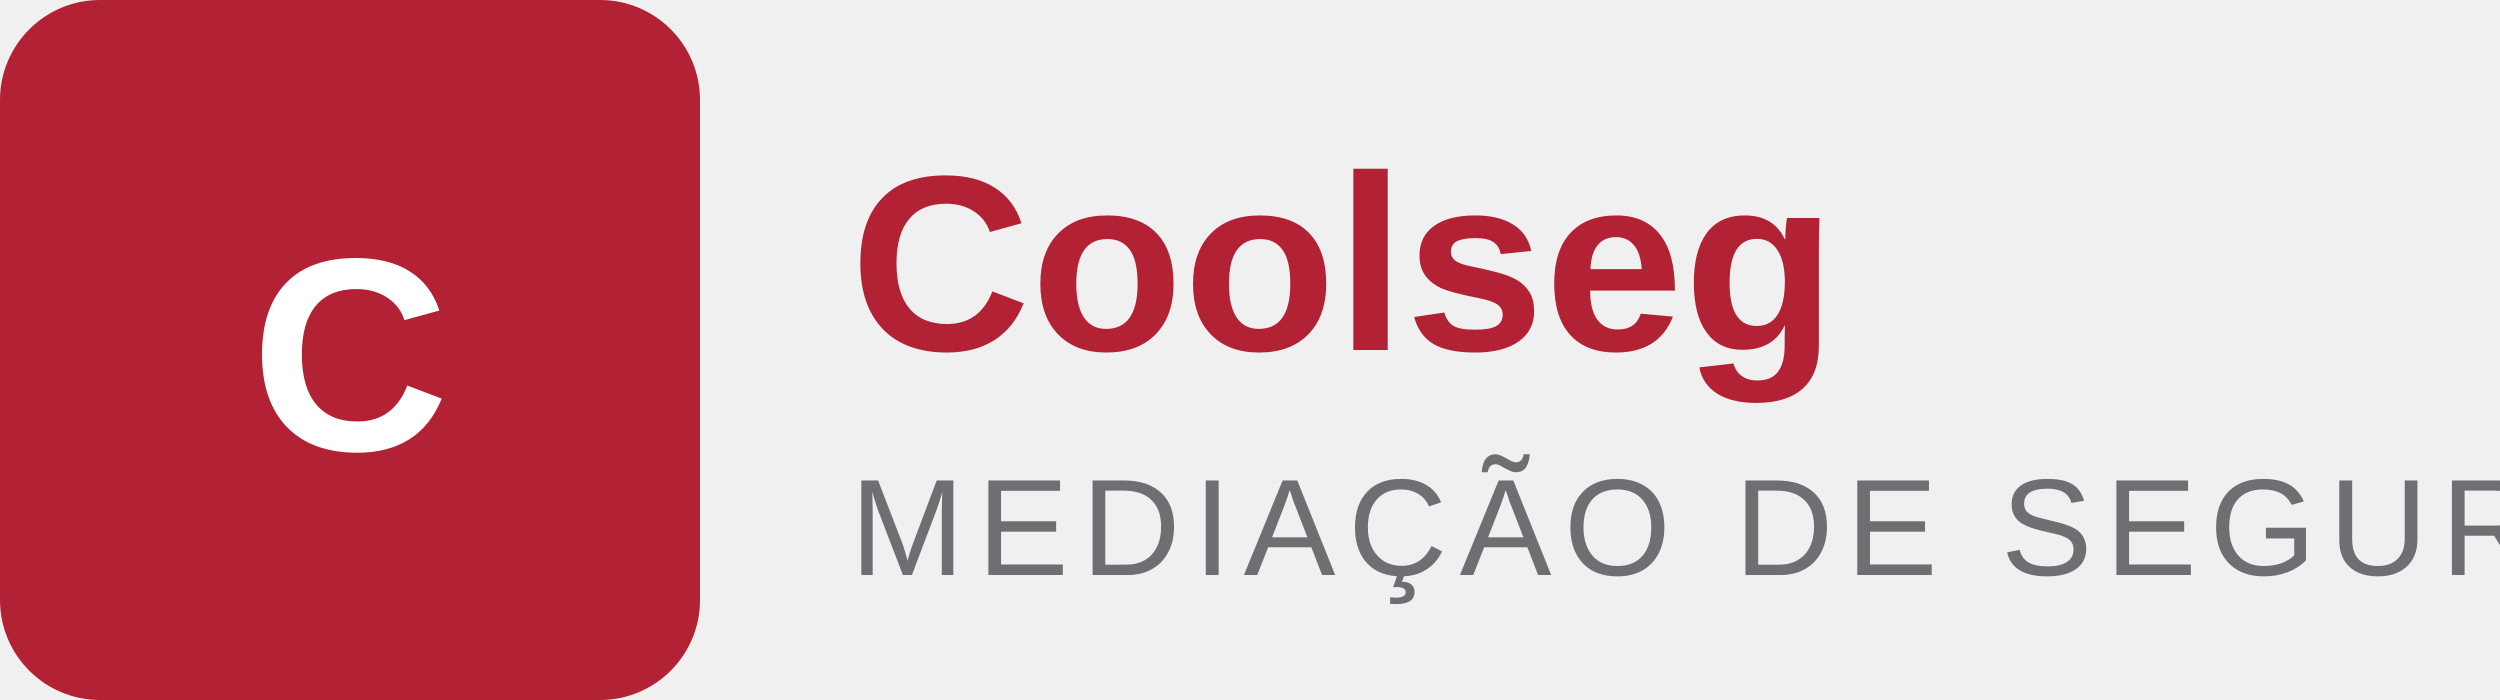
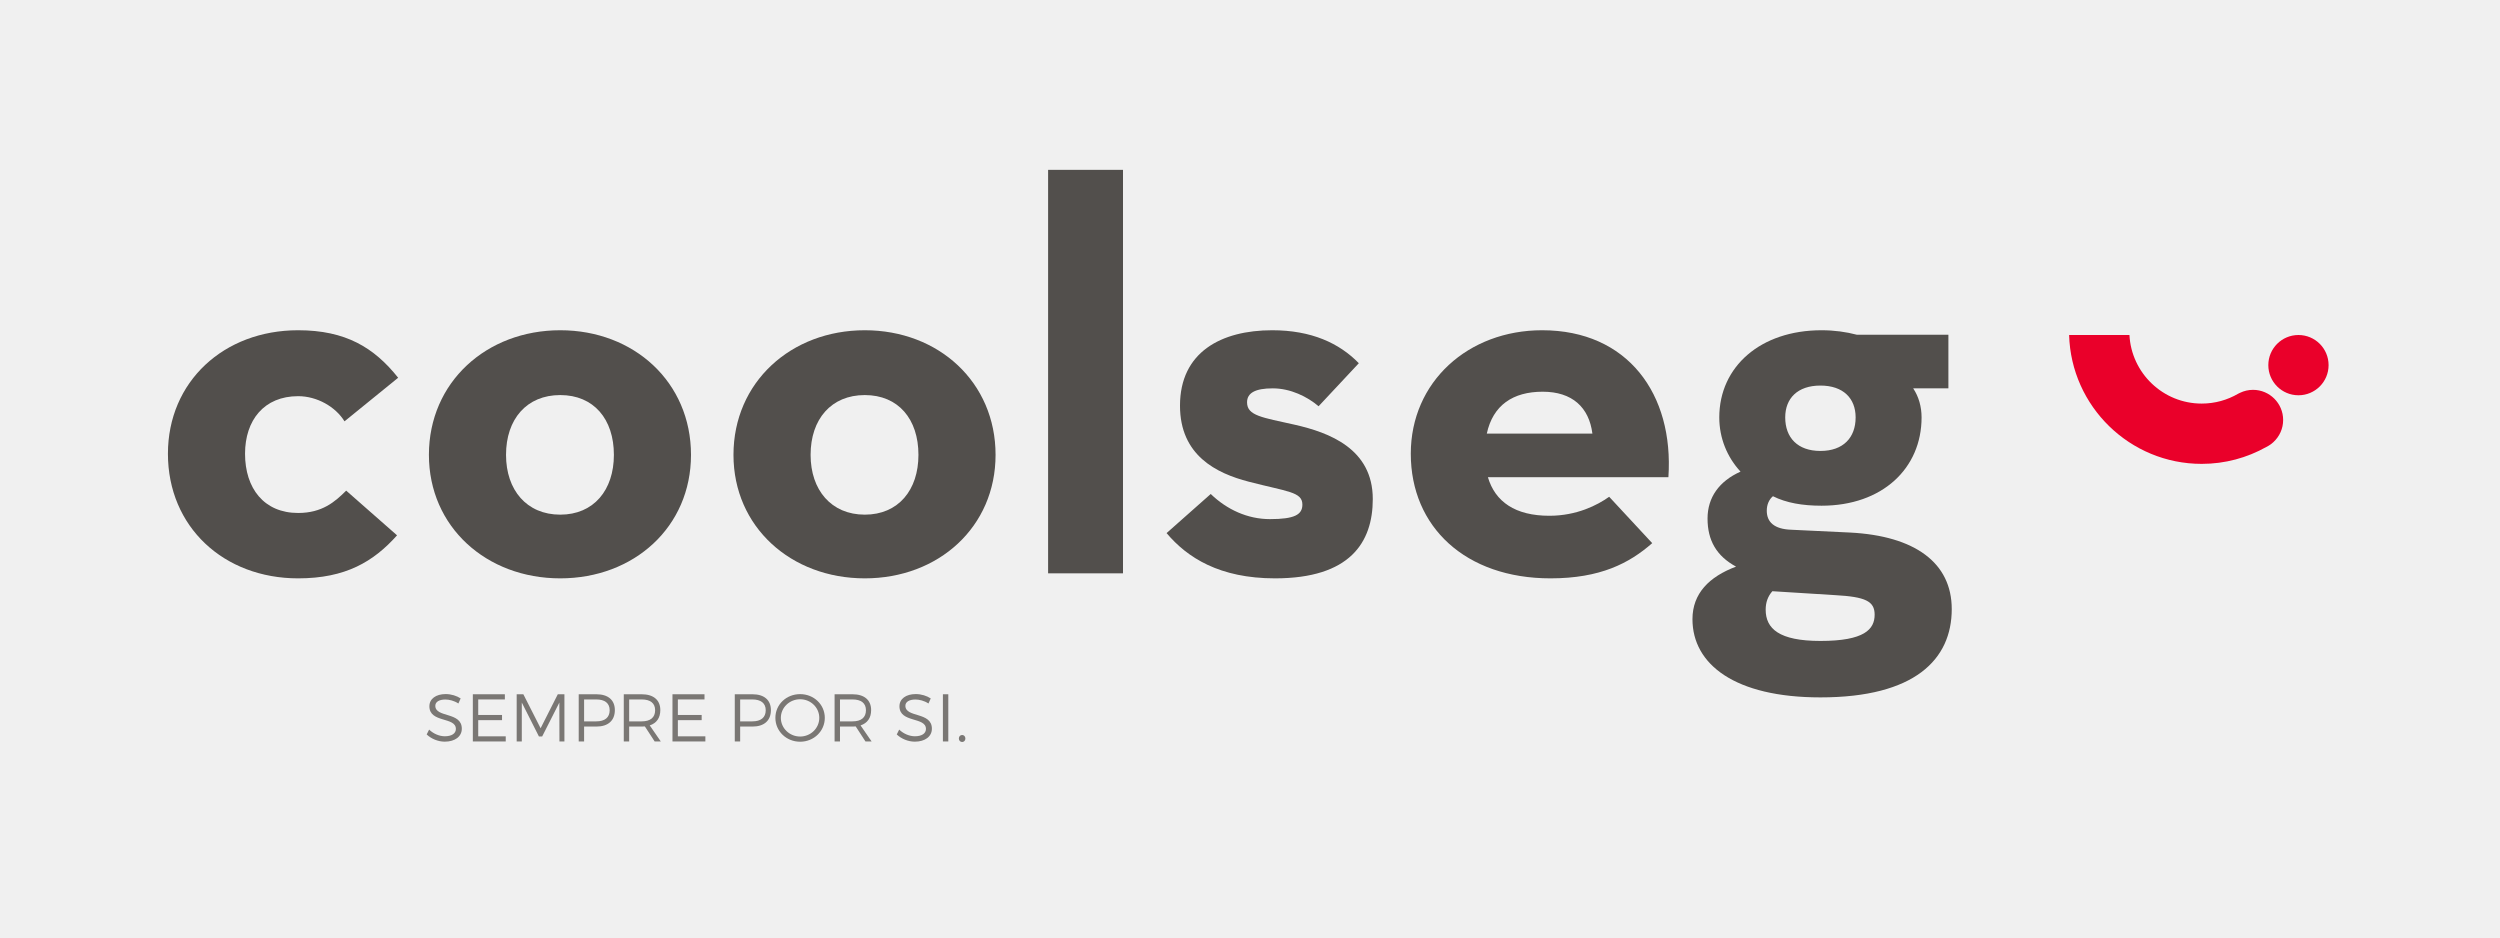
- <svg xmlns="http://www.w3.org/2000/svg" viewBox="0 0 200 56" width="200" height="56">
-   <rect width="56" height="56" rx="8" fill="#B22234" />
-   <text x="28" y="36" text-anchor="middle" fill="white" font-family="Arial, sans-serif" font-size="22" font-weight="700">C</text>
-   <text x="68" y="28" fill="#B22234" font-family="Arial, sans-serif" font-size="20" font-weight="700">Coolseg</text>
-   <text x="68" y="46" fill="#6E6E73" font-family="Arial, sans-serif" font-size="11" font-weight="500" letter-spacing="1">MEDIAÇÃO DE SEGUROS</text>
+ <svg xmlns="http://www.w3.org/2000/svg" width="1133.86pt" height="425.197pt" viewBox="0 0 1133.86 425.197" version="1.2">
+   <g id="surface1">
+     <path style=" stroke:none;fill-rule:nonzero;fill:rgb(47.842%,46.666%,45.49%);fill-opacity:1;" d="M 208.93 316.773 L 207.891 319.07 C 205.965 317.785 203.703 317.262 201.992 317.262 C 199.242 317.262 197.434 318.301 197.434 320.109 C 197.434 325.613 209.484 322.738 209.453 330.504 C 209.453 334.082 206.301 336.375 201.715 336.375 C 198.598 336.375 195.539 335.031 193.52 333.105 L 194.621 330.902 C 196.605 332.828 199.332 333.93 201.746 333.93 C 204.836 333.93 206.762 332.676 206.762 330.625 C 206.793 325 194.746 327.996 194.746 320.324 C 194.746 316.957 197.711 314.789 202.141 314.789 C 204.621 314.789 207.16 315.582 208.93 316.773 " />
+     <path style=" stroke:none;fill-rule:nonzero;fill:rgb(47.842%,46.666%,45.49%);fill-opacity:1;" d="M 216.895 317.23 L 216.895 324.266 L 227.691 324.266 L 227.691 326.621 L 216.895 326.621 L 216.895 333.961 L 229.371 333.961 L 229.371 336.285 L 214.449 336.285 L 214.449 314.879 L 228.977 314.879 L 228.977 317.23 Z M 216.895 317.23 " />
+     <path style=" stroke:none;fill-rule:nonzero;fill:rgb(47.842%,46.666%,45.49%);fill-opacity:1;" d="M 253.727 336.285 L 253.691 318.637 L 245.895 334.023 L 244.426 334.023 L 236.66 318.637 L 236.66 336.285 L 234.336 336.285 L 234.336 314.879 L 237.363 314.879 L 245.191 330.289 L 252.988 314.879 L 255.988 314.879 L 255.988 336.285 Z M 253.727 336.285 " />
+     <path style=" stroke:none;fill-rule:nonzero;fill:rgb(47.842%,46.666%,45.49%);fill-opacity:1;" d="M 264.918 327.172 L 270.422 327.172 C 274.277 327.172 276.508 325.461 276.508 322.125 C 276.508 318.883 274.277 317.23 270.422 317.23 L 264.918 317.23 Z M 270.512 314.879 C 275.805 314.879 278.863 317.508 278.863 322.066 C 278.863 326.805 275.805 329.527 270.512 329.527 L 264.918 329.527 L 264.918 336.285 L 262.473 336.285 L 262.473 314.879 Z M 270.512 314.879 " />
+     <path style=" stroke:none;fill-rule:nonzero;fill:rgb(47.842%,46.666%,45.49%);fill-opacity:1;" d="M 291.043 327.172 C 294.926 327.172 297.129 325.461 297.129 322.125 C 297.129 318.883 294.926 317.23 291.043 317.23 L 285.355 317.23 L 285.355 327.172 Z M 292.48 329.465 C 292.02 329.496 291.535 329.527 291.043 329.527 L 285.355 329.527 L 285.355 336.285 L 282.91 336.285 L 282.91 314.879 L 291.043 314.879 C 296.395 314.879 299.484 317.508 299.484 322.066 C 299.484 325.613 297.773 327.996 294.68 329.004 L 299.699 336.285 L 296.914 336.285 Z M 292.48 329.465 " />
+     <path style=" stroke:none;fill-rule:nonzero;fill:rgb(47.842%,46.666%,45.49%);fill-opacity:1;" d="M 307.441 317.23 L 307.441 324.266 L 318.238 324.266 L 318.238 326.621 L 307.441 326.621 L 307.441 333.961 L 319.918 333.961 L 319.918 336.285 L 304.996 336.285 L 304.996 314.879 L 319.52 314.879 L 319.52 317.23 Z M 307.441 317.23 " />
+     <path style=" stroke:none;fill-rule:nonzero;fill:rgb(47.842%,46.666%,45.49%);fill-opacity:1;" d="M 335.695 327.172 L 341.207 327.172 C 345.055 327.172 347.289 325.461 347.289 322.125 C 347.289 318.883 345.055 317.23 341.207 317.23 L 335.695 317.23 Z M 341.297 314.879 C 346.586 314.879 349.641 317.508 349.641 322.066 C 349.641 326.805 346.586 329.527 341.297 329.527 L 335.695 329.527 L 335.695 336.285 L 333.254 336.285 L 333.254 314.879 Z M 341.297 314.879 " />
+     <path style=" stroke:none;fill-rule:nonzero;fill:rgb(47.842%,46.666%,45.49%);fill-opacity:1;" d="M 354.148 325.582 C 354.148 330.289 358.125 334.051 362.895 334.051 C 367.664 334.051 371.582 330.289 371.582 325.582 C 371.582 320.871 367.664 317.141 362.895 317.141 C 358.125 317.141 354.148 320.871 354.148 325.582 M 374.086 325.582 C 374.086 331.605 369.133 336.406 362.895 336.406 C 356.625 336.406 351.672 331.605 351.672 325.582 C 351.672 319.527 356.625 314.816 362.895 314.816 C 369.133 314.816 374.086 319.555 374.086 325.582 " />
+     <path style=" stroke:none;fill-rule:nonzero;fill:rgb(47.842%,46.666%,45.49%);fill-opacity:1;" d="M 386.656 327.172 C 390.543 327.172 392.746 325.461 392.746 322.125 C 392.746 318.883 390.543 317.23 386.656 317.23 L 380.973 317.23 L 380.973 327.172 Z M 388.098 329.465 C 387.637 329.496 387.148 329.527 386.656 329.527 L 380.973 329.527 L 380.973 336.285 L 378.523 336.285 L 378.523 314.879 L 386.656 314.879 C 392.012 314.879 395.098 317.508 395.098 322.066 C 395.098 325.613 393.387 327.996 390.301 329.004 L 395.312 336.285 L 392.527 336.285 Z M 388.098 329.465 " />
+     <path style=" stroke:none;fill-rule:nonzero;fill:rgb(47.842%,46.666%,45.49%);fill-opacity:1;" d="M 422.133 316.773 L 421.094 319.07 C 419.168 317.785 416.902 317.262 415.188 317.262 C 412.438 317.262 410.633 318.301 410.633 320.109 C 410.633 325.613 422.684 322.738 422.652 330.504 C 422.652 334.082 419.504 336.375 414.918 336.375 C 411.797 336.375 408.734 335.031 406.719 333.105 L 407.82 330.902 C 409.809 332.828 412.527 333.93 414.945 333.93 C 418.031 333.93 419.961 332.676 419.961 330.625 C 419.988 325 407.941 327.996 407.941 320.324 C 407.941 316.957 410.906 314.789 415.344 314.789 C 417.82 314.789 420.355 315.582 422.133 316.773 " />
+     <path style=" stroke:none;fill-rule:nonzero;fill:rgb(47.842%,46.666%,45.49%);fill-opacity:1;" d="M 427.648 314.879 L 430.094 314.879 L 430.094 336.285 L 427.648 336.285 Z M 427.648 314.879 " />
+     <path style=" stroke:none;fill-rule:nonzero;fill:rgb(47.842%,46.666%,45.49%);fill-opacity:1;" d="M 437.848 334.941 C 437.848 335.859 437.207 336.531 436.383 336.531 C 435.527 336.531 434.883 335.859 434.883 334.941 C 434.883 334.023 435.527 333.348 436.383 333.348 C 437.207 333.348 437.848 334.023 437.848 334.941 " />
+     <path style=" stroke:none;fill-rule:nonzero;fill:rgb(32.156%,30.98%,29.803%);fill-opacity:1;" d="M 76.164 205.793 C 76.164 173.094 101.508 149.781 135.215 149.781 C 156.758 149.781 169.684 157.637 180.582 171.324 L 156.25 191.094 C 152.199 184.504 143.836 179.684 135.215 179.684 C 119.758 179.684 111.137 190.582 111.137 205.793 C 111.137 221.508 119.758 232.656 135.215 232.656 C 146.113 232.656 151.945 227.59 157.012 222.52 L 180.078 242.797 C 169.434 254.707 156.758 262.312 135.215 262.312 C 101.508 262.312 76.164 238.996 76.164 205.793 " />
+     <path style=" stroke:none;fill-rule:nonzero;fill:rgb(32.156%,30.98%,29.803%);fill-opacity:1;" d="M 278.426 206.301 C 278.426 190.078 269.297 179.18 254.094 179.18 C 238.879 179.18 229.508 190.078 229.508 206.301 C 229.508 222.266 238.879 233.418 254.094 233.418 C 269.297 233.418 278.426 222.266 278.426 206.301 M 194.531 206.301 C 194.531 173.348 220.633 149.781 254.094 149.781 C 287.543 149.781 313.398 173.348 313.398 206.301 C 313.398 238.996 287.543 262.309 254.094 262.309 C 220.633 262.309 194.531 238.996 194.531 206.301 " />
+     <path style=" stroke:none;fill-rule:nonzero;fill:rgb(32.156%,30.98%,29.803%);fill-opacity:1;" d="M 416.555 206.301 C 416.555 190.078 407.434 179.18 392.227 179.18 C 377.02 179.18 367.641 190.078 367.641 206.301 C 367.641 222.266 377.02 233.418 392.227 233.418 C 407.434 233.418 416.555 222.266 416.555 206.301 M 332.664 206.301 C 332.664 173.348 358.77 149.781 392.227 149.781 C 425.684 149.781 451.531 173.348 451.531 206.301 C 451.531 238.996 425.684 262.309 392.227 262.309 C 358.77 262.309 332.664 238.996 332.664 206.301 " />
+     <path style=" stroke:none;fill-rule:nonzero;fill:rgb(32.156%,30.98%,29.803%);fill-opacity:1;" d="M 475.363 77.035 L 509.328 77.035 L 509.328 260.031 L 475.363 260.031 Z M 475.363 77.035 " />
+     <path style=" stroke:none;fill-rule:nonzero;fill:rgb(32.156%,30.98%,29.803%);fill-opacity:1;" d="M 529.094 241.781 L 549.121 224.043 C 556.469 231.137 565.848 235.445 575.984 235.445 C 587.137 235.445 590.688 233.418 590.688 228.855 C 590.688 223.023 583.844 223.023 566.355 218.465 C 551.656 214.664 535.18 206.555 535.18 183.992 C 535.18 159.664 553.934 149.781 577 149.781 C 594.742 149.781 607.41 155.609 616.285 164.734 L 598.039 184.25 C 592.965 179.938 585.363 176.137 577.254 176.137 C 569.391 176.137 565.594 178.168 565.594 182.473 C 565.594 188.559 572.434 189.316 587.137 192.613 C 602.852 196.16 622.617 203.512 622.617 226.32 C 622.617 246.09 612.227 262.309 578.266 262.309 C 553.172 262.309 538.477 252.934 529.094 241.781 " />
+     <path style=" stroke:none;fill-rule:nonzero;fill:rgb(32.156%,30.98%,29.803%);fill-opacity:1;" d="M 722.227 196.668 C 720.707 184.758 713.102 177.66 699.668 177.66 C 686.234 177.66 677.117 183.738 674.328 196.668 Z M 702.711 233.922 C 715.129 233.922 724.508 229.109 729.828 225.309 L 749.348 246.344 C 738.957 255.469 725.781 262.309 703.219 262.309 C 664.691 262.309 639.855 238.996 639.855 205.789 C 639.855 173.094 665.965 149.781 699.418 149.781 C 738.195 149.781 759.23 178.672 756.695 216.438 L 674.832 216.438 C 678.125 227.59 687.254 233.922 702.711 233.922 " />
+     <path style=" stroke:none;fill-rule:nonzero;fill:rgb(32.156%,30.98%,29.803%);fill-opacity:1;" d="M 841.609 189.316 C 841.609 180.703 836.035 174.871 825.645 174.871 C 815.25 174.871 809.676 180.703 809.676 189.316 C 809.676 198.445 815.25 204.523 825.645 204.523 C 836.035 204.523 841.609 198.445 841.609 189.316 M 800.809 276.504 C 800.809 285.121 806.891 290.695 825.645 290.695 C 845.664 290.695 850.23 285.375 850.23 278.785 C 850.23 272.703 846.172 270.676 832.234 269.918 L 803.848 268.141 C 801.816 270.422 800.809 273.207 800.809 276.504 M 883.684 151.805 L 883.684 176.137 L 867.719 176.137 C 870.25 179.938 871.52 184.504 871.52 189.316 C 871.52 212.379 853.777 229.363 826.148 229.363 C 817.535 229.363 810.18 228.098 804.102 225.055 C 802.324 226.574 801.312 228.855 801.312 231.645 C 801.312 236.711 804.605 240.008 812.461 240.262 L 839.074 241.531 C 868.477 243.051 885.203 255.215 885.203 276.254 C 885.203 299.062 868.477 316.297 825.645 316.297 C 786.867 316.297 767.605 301.34 767.605 280.816 C 767.605 269.152 775.207 261.551 787.371 256.988 C 778.504 252.176 774.445 245.078 774.445 235.191 C 774.445 225.559 779.77 218.211 789.402 213.902 C 783.316 207.312 779.77 198.695 779.77 189.316 C 779.77 166.25 798.523 149.781 826.148 149.781 C 831.977 149.781 837.301 150.539 842.121 151.805 Z M 883.684 151.805 " />
+     <path style=" stroke:none;fill-rule:nonzero;fill:rgb(91.765%,0%,16.47%);fill-opacity:1;" d="M 1035.508 190.477 C 1035.508 182.93 1029.387 176.812 1021.84 176.812 C 1019.75 176.812 1017.777 177.293 1016.008 178.133 C 1015.695 178.254 1015.391 178.398 1015.098 178.57 C 1010.242 181.414 1004.59 183.043 998.566 183.043 C 981.047 183.043 966.688 169.242 965.797 151.938 L 938.434 151.938 C 939.344 184.32 965.969 210.387 998.566 210.387 C 1009.191 210.387 1019.168 207.602 1027.836 202.746 C 1028.199 202.566 1028.551 202.375 1028.895 202.168 C 1028.918 202.152 1028.945 202.141 1028.965 202.129 C 1028.992 202.113 1029.012 202.094 1029.039 202.078 C 1029.305 201.914 1029.566 201.742 1029.82 201.559 C 1029.992 201.438 1030.16 201.312 1030.316 201.184 C 1030.57 200.984 1030.812 200.773 1031.047 200.555 C 1031.062 200.543 1031.078 200.527 1031.094 200.516 C 1033.801 198.016 1035.508 194.453 1035.508 190.477 " />
+     <path style=" stroke:none;fill-rule:nonzero;fill:rgb(91.765%,0%,16.47%);fill-opacity:1;" d="M 1056.117 165.605 C 1056.117 173.156 1050 179.273 1042.449 179.273 C 1034.902 179.273 1028.785 173.156 1028.785 165.605 C 1028.785 158.059 1034.902 151.941 1042.449 151.941 C 1050 151.941 1056.117 158.059 1056.117 165.605 " />
+   </g>
</svg>
